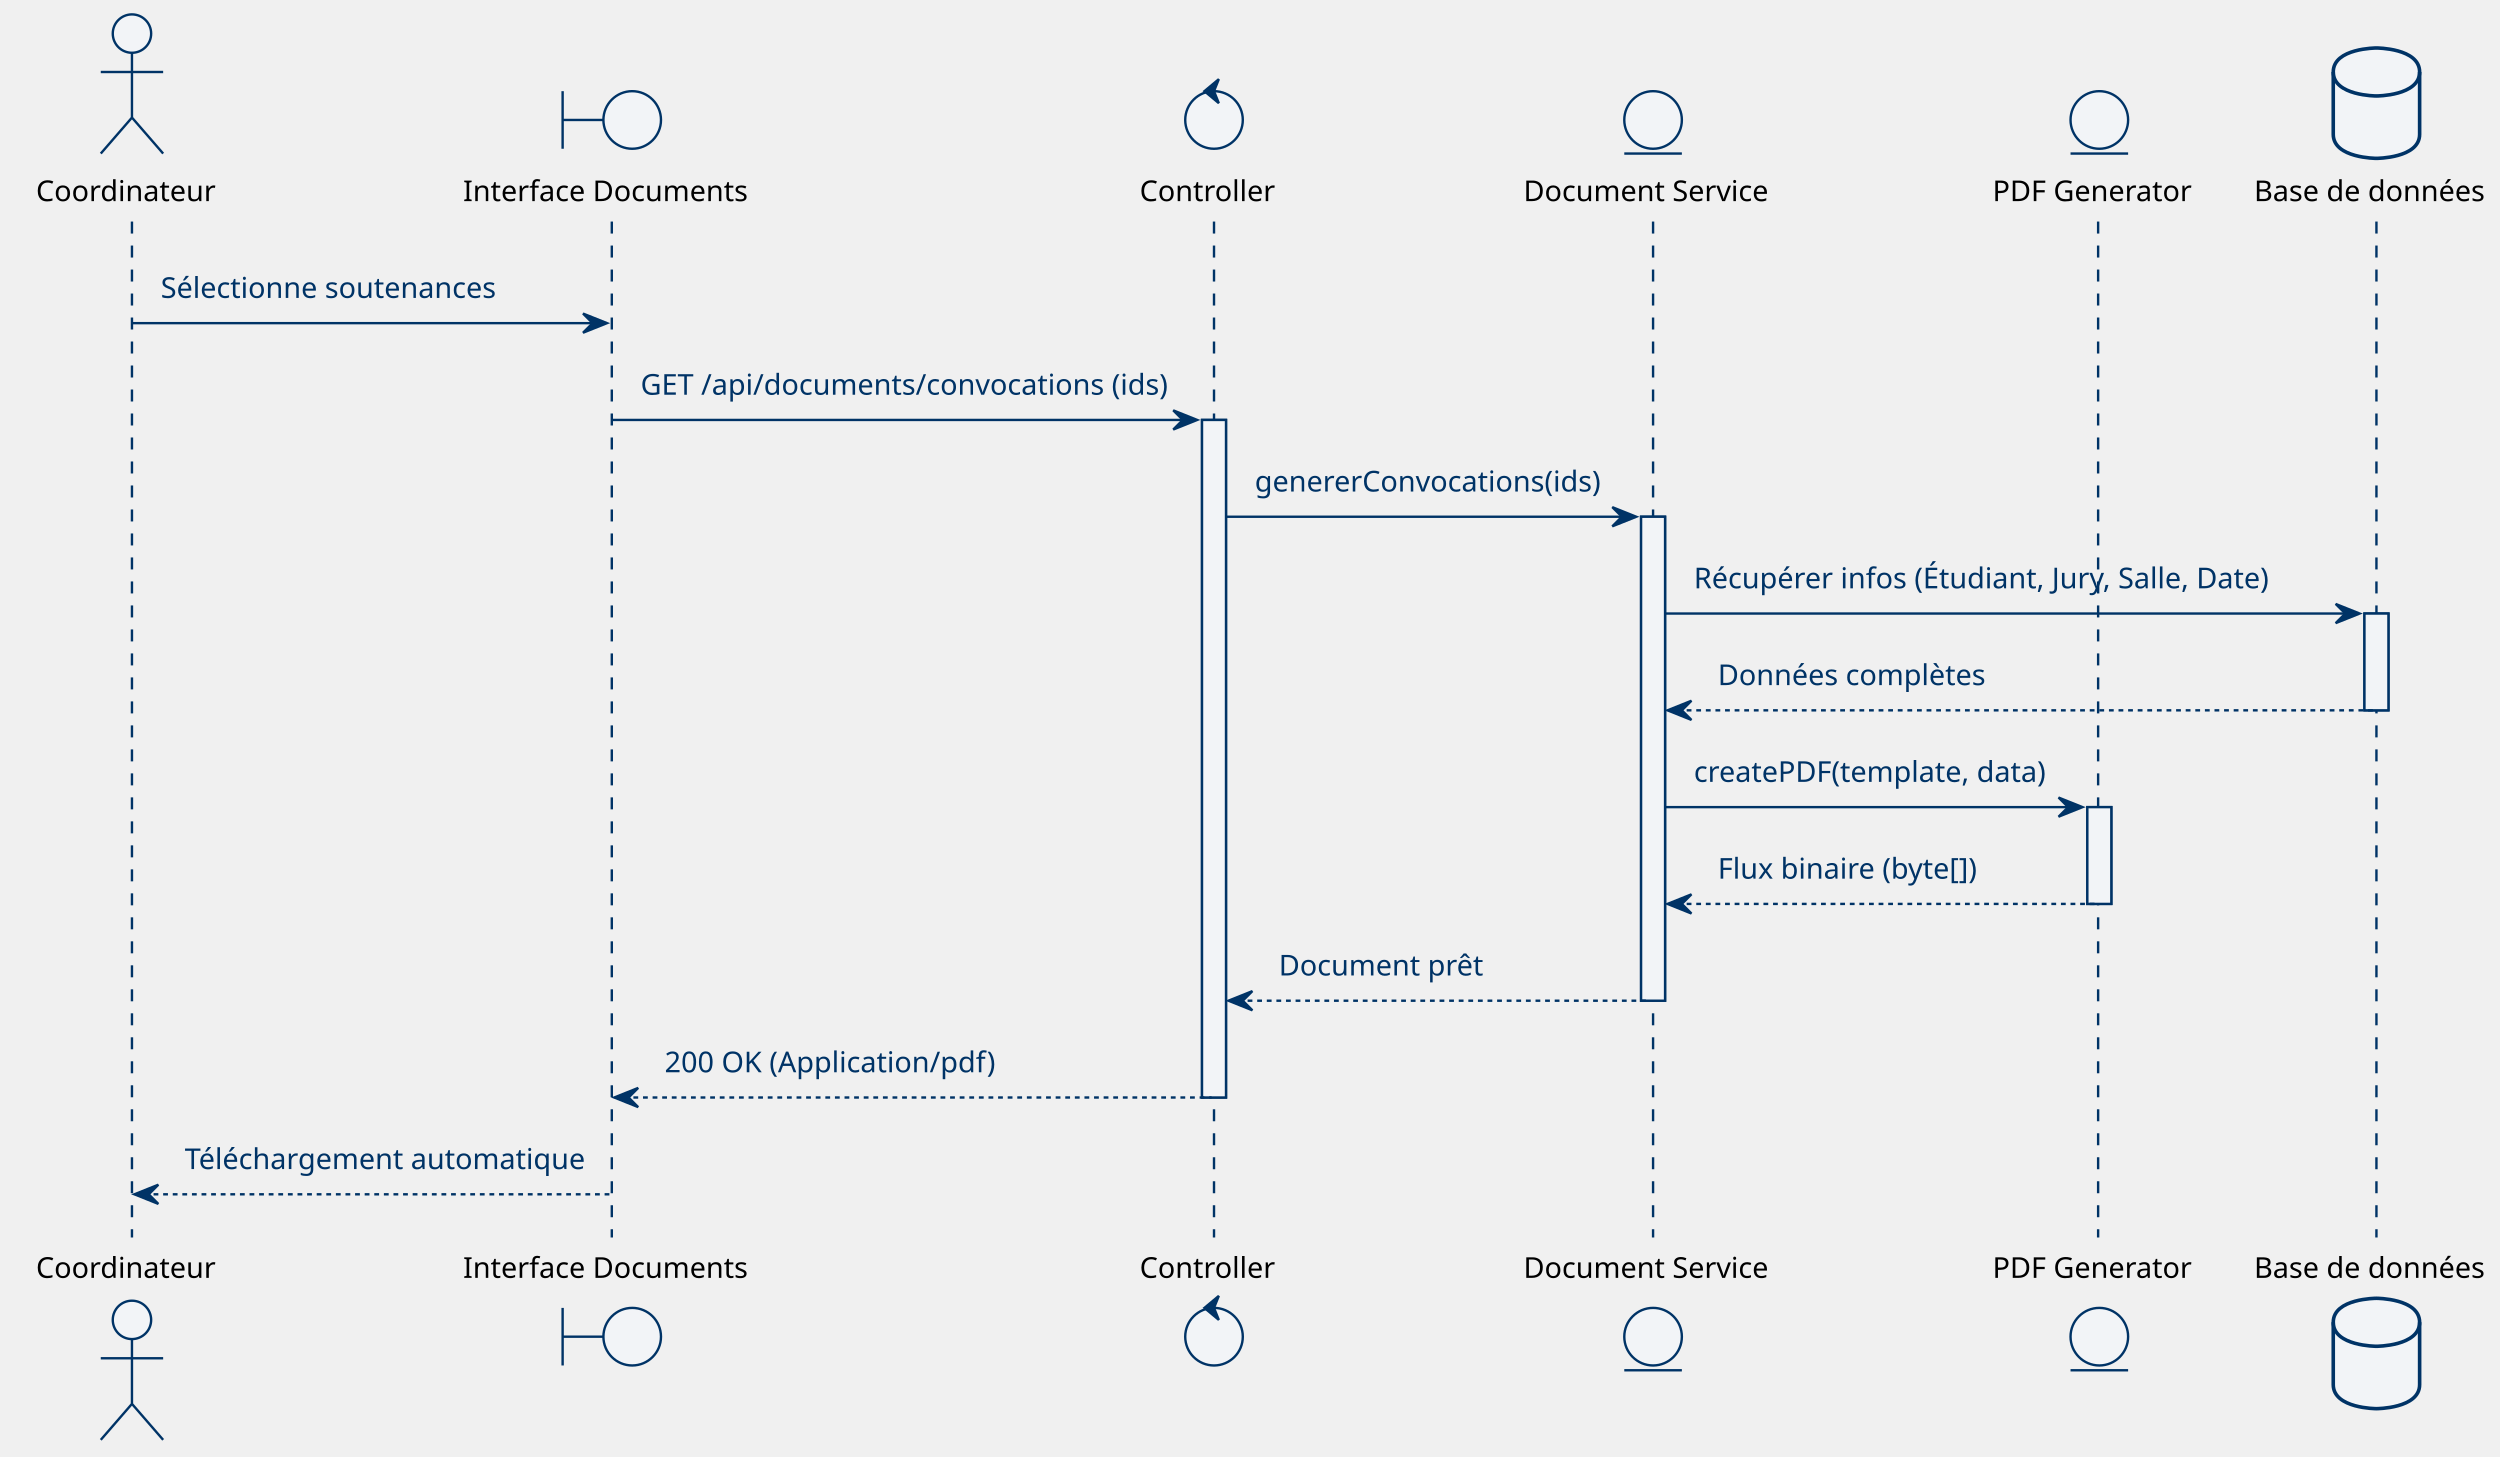
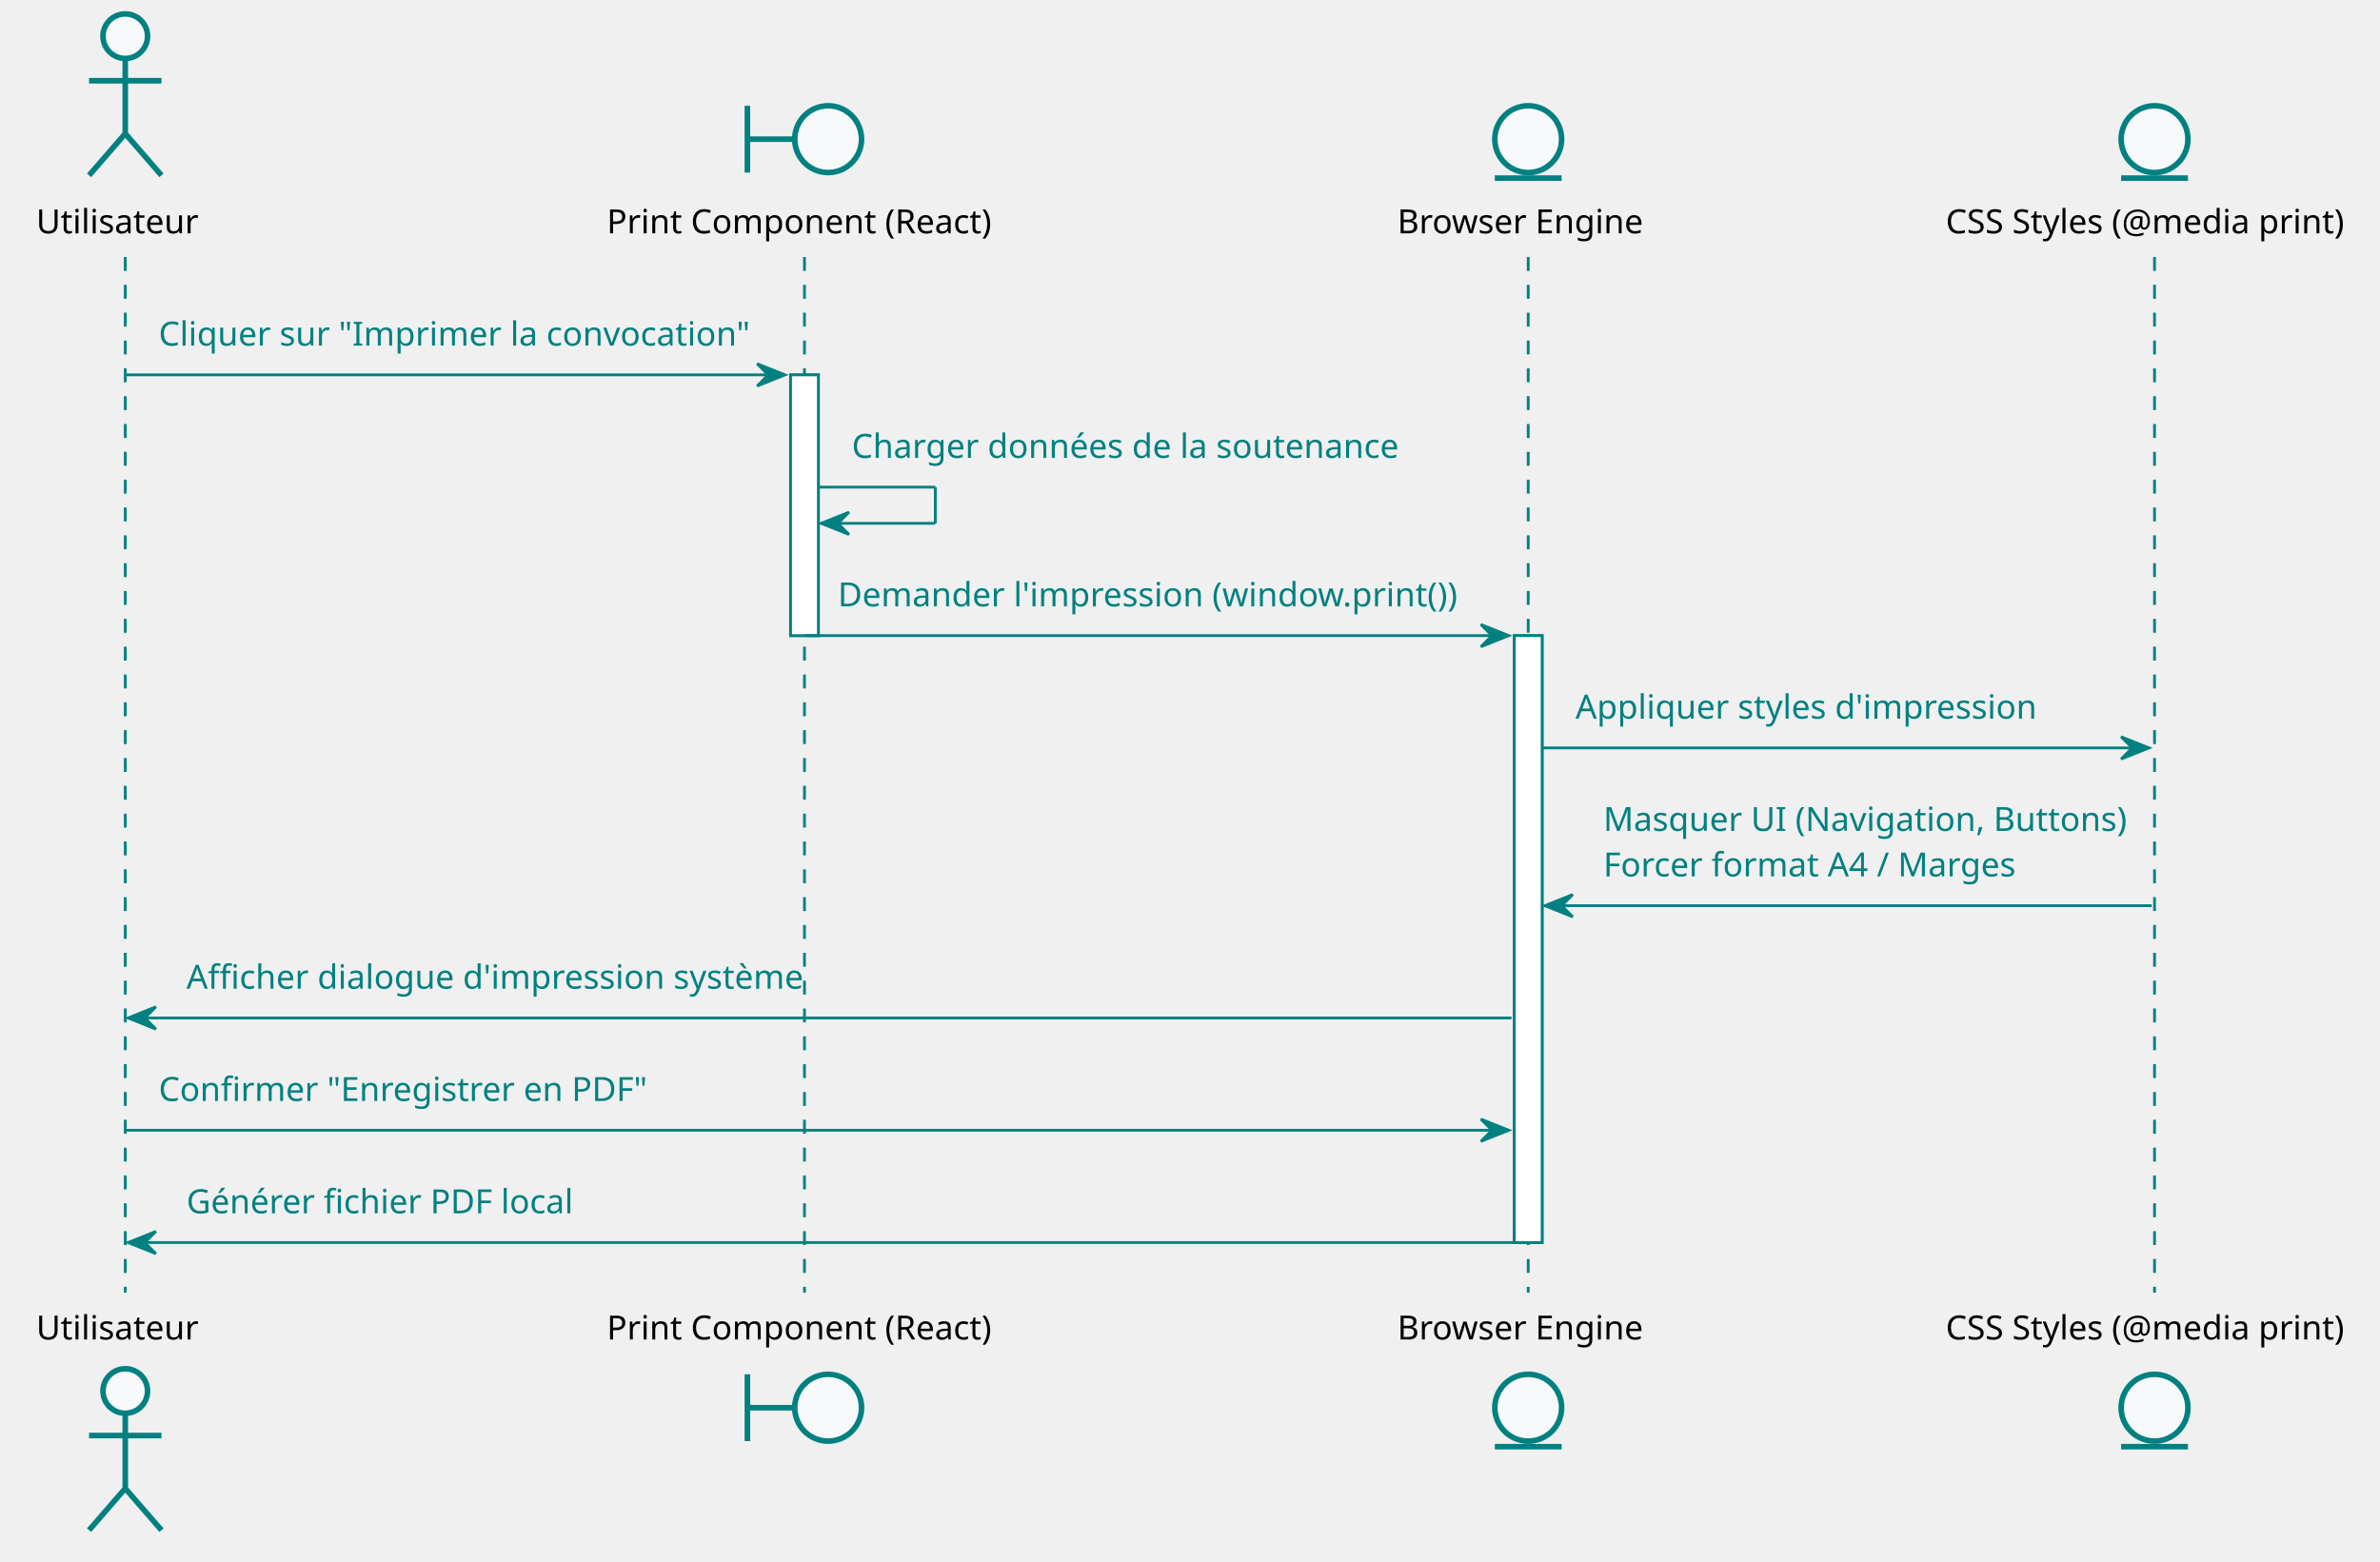
- <svg xmlns="http://www.w3.org/2000/svg" contentStyleType="text/css" height="607px" preserveAspectRatio="none" style="width:1042px;height:607px;background:#FFFFFF;" version="1.1" viewBox="0 0 1042 607" width="1042px" zoomAndPan="magnify">
+ <svg xmlns="http://www.w3.org/2000/svg" contentScriptType="application/ecmascript" contentStyleType="text/css" height="561px" preserveAspectRatio="none" style="width:855px;height:561px;" version="1.1" viewBox="0 0 855 561" width="855px" zoomAndPan="magnify">
  <defs />
  <g>
-     <rect fill="#F2F4F7" height="282.409" style="stroke:#003366;stroke-width:1.0;" width="10" x="501" y="175.032" />
-     <rect fill="#F2F4F7" height="201.721" style="stroke:#003366;stroke-width:1.0;" width="10" x="684" y="215.376" />
-     <rect fill="#F2F4F7" height="40.344" style="stroke:#003366;stroke-width:1.0;" width="10" x="870" y="336.409" />
-     <rect fill="#F2F4F7" height="40.344" style="stroke:#003366;stroke-width:1.0;" width="10" x="985.5" y="255.721" />
-     <line style="stroke:#003366;stroke-width:1.0;stroke-dasharray:5.0,5.0;" x1="55" x2="55" y1="92.344" y2="515.785" />
-     <line style="stroke:#003366;stroke-width:1.0;stroke-dasharray:5.0,5.0;" x1="255" x2="255" y1="92.344" y2="515.785" />
-     <line style="stroke:#003366;stroke-width:1.0;stroke-dasharray:5.0,5.0;" x1="506" x2="506" y1="92.344" y2="515.785" />
-     <line style="stroke:#003366;stroke-width:1.0;stroke-dasharray:5.0,5.0;" x1="689" x2="689" y1="92.344" y2="515.785" />
-     <line style="stroke:#003366;stroke-width:1.0;stroke-dasharray:5.0,5.0;" x1="874.5" x2="874.5" y1="92.344" y2="515.785" />
-     <line style="stroke:#003366;stroke-width:1.0;stroke-dasharray:5.0,5.0;" x1="990.5" x2="990.5" y1="92.344" y2="515.785" />
-     <text fill="#000000" font-family="sans-serif" font-size="12" lengthAdjust="spacing" textLength="74" x="15" y="83.828">Coordinateur</text>
-     <ellipse cx="55" cy="14" fill="#F2F4F7" rx="8" ry="8" style="stroke:#003366;stroke-width:1.0;" />
-     <path d="M55,22 L55,49 M42,30 L68,30 M55,49 L42,64 M55,49 L68,64 " fill="none" style="stroke:#003366;stroke-width:1.0;" />
-     <text fill="#000000" font-family="sans-serif" font-size="12" lengthAdjust="spacing" textLength="74" x="15" y="532.613">Coordinateur</text>
-     <ellipse cx="55" cy="550.129" fill="#F2F4F7" rx="8" ry="8" style="stroke:#003366;stroke-width:1.0;" />
-     <path d="M55,558.129 L55,585.129 M42,566.129 L68,566.129 M55,585.129 L42,600.129 M55,585.129 L68,600.129 " fill="none" style="stroke:#003366;stroke-width:1.0;" />
-     <text fill="#000000" font-family="sans-serif" font-size="12" lengthAdjust="spacing" textLength="118" x="193" y="83.828">Interface Documents</text>
-     <path d="M234.5,38 L234.5,62 M234.5,50 L251.5,50 " fill="none" style="stroke:#003366;stroke-width:1.0;" />
-     <ellipse cx="263.5" cy="50" fill="#F2F4F7" rx="12" ry="12" style="stroke:#003366;stroke-width:1.0;" />
-     <text fill="#000000" font-family="sans-serif" font-size="12" lengthAdjust="spacing" textLength="118" x="193" y="532.613">Interface Documents</text>
-     <path d="M234.5,545.129 L234.5,569.129 M234.5,557.129 L251.5,557.129 " fill="none" style="stroke:#003366;stroke-width:1.0;" />
-     <ellipse cx="263.5" cy="557.129" fill="#F2F4F7" rx="12" ry="12" style="stroke:#003366;stroke-width:1.0;" />
-     <text fill="#000000" font-family="sans-serif" font-size="12" lengthAdjust="spacing" textLength="56" x="475" y="83.828">Controller</text>
-     <ellipse cx="506" cy="50" fill="#F2F4F7" rx="12" ry="12" style="stroke:#003366;stroke-width:1.0;" />
-     <polygon fill="#003366" points="502,38,508,33,506,38,508,43,502,38" style="stroke:#003366;stroke-width:1.0;" />
-     <text fill="#000000" font-family="sans-serif" font-size="12" lengthAdjust="spacing" textLength="56" x="475" y="532.613">Controller</text>
-     <ellipse cx="506" cy="557.129" fill="#F2F4F7" rx="12" ry="12" style="stroke:#003366;stroke-width:1.0;" />
-     <polygon fill="#003366" points="502,545.129,508,540.129,506,545.129,508,550.129,502,545.129" style="stroke:#003366;stroke-width:1.0;" />
-     <text fill="#000000" font-family="sans-serif" font-size="12" lengthAdjust="spacing" textLength="102" x="635" y="83.828">Document Service</text>
-     <ellipse cx="689" cy="50" fill="#F2F4F7" rx="12" ry="12" style="stroke:#003366;stroke-width:1.0;" />
-     <line style="stroke:#003366;stroke-width:1.0;" x1="677" x2="701" y1="64" y2="64" />
-     <text fill="#000000" font-family="sans-serif" font-size="12" lengthAdjust="spacing" textLength="102" x="635" y="532.613">Document Service</text>
-     <ellipse cx="689" cy="557.129" fill="#F2F4F7" rx="12" ry="12" style="stroke:#003366;stroke-width:1.0;" />
-     <line style="stroke:#003366;stroke-width:1.0;" x1="677" x2="701" y1="571.129" y2="571.129" />
-     <text fill="#000000" font-family="sans-serif" font-size="12" lengthAdjust="spacing" textLength="83" x="830.5" y="83.828">PDF Generator</text>
-     <ellipse cx="875" cy="50" fill="#F2F4F7" rx="12" ry="12" style="stroke:#003366;stroke-width:1.0;" />
-     <line style="stroke:#003366;stroke-width:1.0;" x1="863" x2="887" y1="64" y2="64" />
-     <text fill="#000000" font-family="sans-serif" font-size="12" lengthAdjust="spacing" textLength="83" x="830.5" y="532.613">PDF Generator</text>
-     <ellipse cx="875" cy="557.129" fill="#F2F4F7" rx="12" ry="12" style="stroke:#003366;stroke-width:1.0;" />
-     <line style="stroke:#003366;stroke-width:1.0;" x1="863" x2="887" y1="571.129" y2="571.129" />
-     <text fill="#000000" font-family="sans-serif" font-size="12" lengthAdjust="spacing" textLength="96" x="939.5" y="83.828">Base de données</text>
-     <path d="M972.5,30 C972.5,20 990.5,20 990.5,20 C990.5,20 1008.5,20 1008.5,30 L1008.5,56 C1008.5,66 990.5,66 990.5,66 C990.5,66 972.5,66 972.5,56 L972.5,30 " fill="#F2F4F7" style="stroke:#003366;stroke-width:1.5;" />
-     <path d="M972.5,30 C972.5,40 990.5,40 990.5,40 C990.5,40 1008.5,40 1008.5,30 " fill="none" style="stroke:#003366;stroke-width:1.5;" />
-     <text fill="#000000" font-family="sans-serif" font-size="12" lengthAdjust="spacing" textLength="96" x="939.5" y="532.613">Base de données</text>
-     <path d="M972.5,551.129 C972.5,541.129 990.5,541.129 990.5,541.129 C990.5,541.129 1008.5,541.129 1008.5,551.129 L1008.5,577.129 C1008.5,587.129 990.5,587.129 990.5,587.129 C990.5,587.129 972.5,587.129 972.5,577.129 L972.5,551.129 " fill="#F2F4F7" style="stroke:#003366;stroke-width:1.5;" />
-     <path d="M972.5,551.129 C972.5,561.129 990.5,561.129 990.5,561.129 C990.5,561.129 1008.5,561.129 1008.5,551.129 " fill="none" style="stroke:#003366;stroke-width:1.5;" />
-     <rect fill="#F2F4F7" height="282.409" style="stroke:#003366;stroke-width:1.0;" width="10" x="501" y="175.032" />
-     <rect fill="#F2F4F7" height="201.721" style="stroke:#003366;stroke-width:1.0;" width="10" x="684" y="215.376" />
-     <rect fill="#F2F4F7" height="40.344" style="stroke:#003366;stroke-width:1.0;" width="10" x="870" y="336.409" />
-     <rect fill="#F2F4F7" height="40.344" style="stroke:#003366;stroke-width:1.0;" width="10" x="985.5" y="255.721" />
-     <polygon fill="#003366" points="243,130.688,253,134.688,243,138.688,247,134.688" style="stroke:#003366;stroke-width:1.0;" />
-     <line style="stroke:#003366;stroke-width:1.0;" x1="55" x2="249" y1="134.688" y2="134.688" />
-     <text fill="#003366" font-family="sans-serif" font-size="12" lengthAdjust="spacing" textLength="139" x="67" y="124.172">Sélectionne soutenances</text>
-     <polygon fill="#003366" points="489,171.032,499,175.032,489,179.032,493,175.032" style="stroke:#003366;stroke-width:1.0;" />
-     <line style="stroke:#003366;stroke-width:1.0;" x1="255" x2="495" y1="175.032" y2="175.032" />
-     <text fill="#003366" font-family="sans-serif" font-size="12" lengthAdjust="spacing" textLength="217" x="267" y="164.516">GET /api/documents/convocations (ids)</text>
-     <polygon fill="#003366" points="672,211.376,682,215.376,672,219.376,676,215.376" style="stroke:#003366;stroke-width:1.0;" />
-     <line style="stroke:#003366;stroke-width:1.0;" x1="511" x2="678" y1="215.376" y2="215.376" />
-     <text fill="#003366" font-family="sans-serif" font-size="12" lengthAdjust="spacing" textLength="144" x="523" y="204.86">genererConvocations(ids)</text>
-     <polygon fill="#003366" points="973.5,251.721,983.5,255.721,973.5,259.721,977.5,255.721" style="stroke:#003366;stroke-width:1.0;" />
-     <line style="stroke:#003366;stroke-width:1.0;" x1="694" x2="979.5" y1="255.721" y2="255.721" />
-     <text fill="#003366" font-family="sans-serif" font-size="12" lengthAdjust="spacing" textLength="238" x="706" y="245.204">Récupérer infos (Étudiant, Jury, Salle, Date)</text>
-     <polygon fill="#003366" points="705,292.065,695,296.065,705,300.065,701,296.065" style="stroke:#003366;stroke-width:1.0;" />
-     <line style="stroke:#003366;stroke-width:1.0;stroke-dasharray:2.0,2.0;" x1="699" x2="989.5" y1="296.065" y2="296.065" />
-     <text fill="#003366" font-family="sans-serif" font-size="12" lengthAdjust="spacing" textLength="111" x="716" y="285.549">Données complètes</text>
-     <polygon fill="#003366" points="858,332.409,868,336.409,858,340.409,862,336.409" style="stroke:#003366;stroke-width:1.0;" />
-     <line style="stroke:#003366;stroke-width:1.0;" x1="694" x2="864" y1="336.409" y2="336.409" />
-     <text fill="#003366" font-family="sans-serif" font-size="12" lengthAdjust="spacing" textLength="147" x="706" y="325.893">createPDF(template, data)</text>
-     <polygon fill="#003366" points="705,372.753,695,376.753,705,380.753,701,376.753" style="stroke:#003366;stroke-width:1.0;" />
-     <line style="stroke:#003366;stroke-width:1.0;stroke-dasharray:2.0,2.0;" x1="699" x2="874" y1="376.753" y2="376.753" />
-     <text fill="#003366" font-family="sans-serif" font-size="12" lengthAdjust="spacing" textLength="107" x="716" y="366.237">Flux binaire (byte[])</text>
-     <polygon fill="#003366" points="522,413.097,512,417.097,522,421.097,518,417.097" style="stroke:#003366;stroke-width:1.0;" />
-     <line style="stroke:#003366;stroke-width:1.0;stroke-dasharray:2.0,2.0;" x1="516" x2="688" y1="417.097" y2="417.097" />
-     <text fill="#003366" font-family="sans-serif" font-size="12" lengthAdjust="spacing" textLength="84" x="533" y="406.581">Document prêt</text>
-     <polygon fill="#003366" points="266,453.441,256,457.441,266,461.441,262,457.441" style="stroke:#003366;stroke-width:1.0;" />
-     <line style="stroke:#003366;stroke-width:1.0;stroke-dasharray:2.0,2.0;" x1="260" x2="505" y1="457.441" y2="457.441" />
-     <text fill="#003366" font-family="sans-serif" font-size="12" lengthAdjust="spacing" textLength="135" x="277" y="446.925">200 OK (Application/pdf)</text>
-     <polygon fill="#003366" points="66,493.785,56,497.785,66,501.785,62,497.785" style="stroke:#003366;stroke-width:1.0;" />
-     <line style="stroke:#003366;stroke-width:1.0;stroke-dasharray:2.0,2.0;" x1="60" x2="254" y1="497.785" y2="497.785" />
-     <text fill="#003366" font-family="sans-serif" font-size="12" lengthAdjust="spacing" textLength="166" x="77" y="487.269">Téléchargement automatique</text>
+     <rect fill="#FFFFFF" height="93.688" style="stroke: #008080; stroke-width: 1.0;" width="10" x="284" y="134.688" />
+     <rect fill="#FFFFFF" height="218.065" style="stroke: #008080; stroke-width: 1.0;" width="10" x="544" y="228.376" />
+     <line style="stroke: #008080; stroke-width: 1.0; stroke-dasharray: 5.0,5.0;" x1="45" x2="45" y1="92.344" y2="464.441" />
+     <line style="stroke: #008080; stroke-width: 1.0; stroke-dasharray: 5.0,5.0;" x1="289" x2="289" y1="92.344" y2="464.441" />
+     <line style="stroke: #008080; stroke-width: 1.0; stroke-dasharray: 5.0,5.0;" x1="549" x2="549" y1="92.344" y2="464.441" />
+     <line style="stroke: #008080; stroke-width: 1.0; stroke-dasharray: 5.0,5.0;" x1="774" x2="774" y1="92.344" y2="464.441" />
+     <text fill="#000000" font-family="sans-serif" font-size="12" lengthAdjust="spacingAndGlyphs" textLength="58" x="13" y="83.828">Utilisateur</text>
+     <ellipse cx="45" cy="13" fill="#F8F9FA" rx="8" ry="8" style="stroke: #008080; stroke-width: 2.0;" />
+     <path d="M45,21 L45,48 M32,29 L58,29 M45,48 L32,63 M45,48 L58,63 " fill="none" style="stroke: #008080; stroke-width: 2.0;" />
+     <text fill="#000000" font-family="sans-serif" font-size="12" lengthAdjust="spacingAndGlyphs" textLength="58" x="13" y="481.269">Utilisateur</text>
+     <ellipse cx="45" cy="499.785" fill="#F8F9FA" rx="8" ry="8" style="stroke: #008080; stroke-width: 2.0;" />
+     <path d="M45,507.785 L45,534.785 M32,515.785 L58,515.785 M45,534.785 L32,549.785 M45,534.785 L58,549.785 " fill="none" style="stroke: #008080; stroke-width: 2.0;" />
+     <text fill="#000000" font-family="sans-serif" font-size="12" lengthAdjust="spacingAndGlyphs" textLength="136" x="218" y="83.828">Print Component (React)</text>
+     <path d="M268.5,38 L268.5,62 M268.5,50 L285.5,50 " fill="none" style="stroke: #008080; stroke-width: 2.0;" />
+     <ellipse cx="297.5" cy="50" fill="#F8F9FA" rx="12" ry="12" style="stroke: #008080; stroke-width: 2.0;" />
+     <text fill="#000000" font-family="sans-serif" font-size="12" lengthAdjust="spacingAndGlyphs" textLength="136" x="218" y="481.269">Print Component (React)</text>
+     <path d="M268.5,493.785 L268.5,517.785 M268.5,505.785 L285.5,505.785 " fill="none" style="stroke: #008080; stroke-width: 2.0;" />
+     <ellipse cx="297.5" cy="505.785" fill="#F8F9FA" rx="12" ry="12" style="stroke: #008080; stroke-width: 2.0;" />
+     <text fill="#000000" font-family="sans-serif" font-size="12" lengthAdjust="spacingAndGlyphs" textLength="88" x="502" y="83.828">Browser Engine</text>
+     <ellipse cx="549" cy="50" fill="#F8F9FA" rx="12" ry="12" style="stroke: #008080; stroke-width: 2.0;" />
+     <line style="stroke: #008080; stroke-width: 2.0;" x1="537" x2="561" y1="64" y2="64" />
+     <text fill="#000000" font-family="sans-serif" font-size="12" lengthAdjust="spacingAndGlyphs" textLength="88" x="502" y="481.269">Browser Engine</text>
+     <ellipse cx="549" cy="505.785" fill="#F8F9FA" rx="12" ry="12" style="stroke: #008080; stroke-width: 2.0;" />
+     <line style="stroke: #008080; stroke-width: 2.0;" x1="537" x2="561" y1="519.785" y2="519.785" />
+     <text fill="#000000" font-family="sans-serif" font-size="12" lengthAdjust="spacingAndGlyphs" textLength="144" x="699" y="83.828">CSS Styles (@media print)</text>
+     <ellipse cx="774" cy="50" fill="#F8F9FA" rx="12" ry="12" style="stroke: #008080; stroke-width: 2.0;" />
+     <line style="stroke: #008080; stroke-width: 2.0;" x1="762" x2="786" y1="64" y2="64" />
+     <text fill="#000000" font-family="sans-serif" font-size="12" lengthAdjust="spacingAndGlyphs" textLength="144" x="699" y="481.269">CSS Styles (@media print)</text>
+     <ellipse cx="774" cy="505.785" fill="#F8F9FA" rx="12" ry="12" style="stroke: #008080; stroke-width: 2.0;" />
+     <line style="stroke: #008080; stroke-width: 2.0;" x1="762" x2="786" y1="519.785" y2="519.785" />
+     <rect fill="#FFFFFF" height="93.688" style="stroke: #008080; stroke-width: 1.0;" width="10" x="284" y="134.688" />
+     <rect fill="#FFFFFF" height="218.065" style="stroke: #008080; stroke-width: 1.0;" width="10" x="544" y="228.376" />
+     <polygon fill="#008080" points="272,130.688,282,134.688,272,138.688,276,134.688" style="stroke: #008080; stroke-width: 1.0;" />
+     <line style="stroke: #008080; stroke-width: 1.0;" x1="45" x2="278" y1="134.688" y2="134.688" />
+     <text fill="#008080" font-family="sans-serif" font-size="12" lengthAdjust="spacingAndGlyphs" textLength="210" x="57" y="124.172">Cliquer sur "Imprimer la convocation"</text>
+     <line style="stroke: #008080; stroke-width: 1.0;" x1="294" x2="336" y1="175.032" y2="175.032" />
+     <line style="stroke: #008080; stroke-width: 1.0;" x1="336" x2="336" y1="175.032" y2="188.032" />
+     <line style="stroke: #008080; stroke-width: 1.0;" x1="295" x2="336" y1="188.032" y2="188.032" />
+     <polygon fill="#008080" points="305,184.032,295,188.032,305,192.032,301,188.032" style="stroke: #008080; stroke-width: 1.0;" />
+     <text fill="#008080" font-family="sans-serif" font-size="12" lengthAdjust="spacingAndGlyphs" textLength="195" x="306" y="164.516">Charger données de la soutenance</text>
+     <polygon fill="#008080" points="532,224.376,542,228.376,532,232.376,536,228.376" style="stroke: #008080; stroke-width: 1.0;" />
+     <line style="stroke: #008080; stroke-width: 1.0;" x1="289" x2="538" y1="228.376" y2="228.376" />
+     <text fill="#008080" font-family="sans-serif" font-size="12" lengthAdjust="spacingAndGlyphs" textLength="221" x="301" y="217.86">Demander l'impression (window.print())</text>
+     <polygon fill="#008080" points="762,264.721,772,268.721,762,272.721,766,268.721" style="stroke: #008080; stroke-width: 1.0;" />
+     <line style="stroke: #008080; stroke-width: 1.0;" x1="554" x2="768" y1="268.721" y2="268.721" />
+     <text fill="#008080" font-family="sans-serif" font-size="12" lengthAdjust="spacingAndGlyphs" textLength="164" x="566" y="258.204">Appliquer styles d'impression</text>
+     <polygon fill="#008080" points="565,321.409,555,325.409,565,329.409,561,325.409" style="stroke: #008080; stroke-width: 1.0;" />
+     <line style="stroke: #008080; stroke-width: 1.0;" x1="559" x2="773" y1="325.409" y2="325.409" />
+     <text fill="#008080" font-family="sans-serif" font-size="12" lengthAdjust="spacingAndGlyphs" textLength="186" x="576" y="298.549">Masquer UI (Navigation, Buttons)</text>
+     <text fill="#008080" font-family="sans-serif" font-size="12" lengthAdjust="spacingAndGlyphs" textLength="148" x="576" y="314.893">Forcer format A4 / Marges</text>
+     <polygon fill="#008080" points="56,361.753,46,365.753,56,369.753,52,365.753" style="stroke: #008080; stroke-width: 1.0;" />
+     <line style="stroke: #008080; stroke-width: 1.0;" x1="50" x2="543" y1="365.753" y2="365.753" />
+     <text fill="#008080" font-family="sans-serif" font-size="12" lengthAdjust="spacingAndGlyphs" textLength="220" x="67" y="355.237">Afficher dialogue d'impression système</text>
+     <polygon fill="#008080" points="532,402.097,542,406.097,532,410.097,536,406.097" style="stroke: #008080; stroke-width: 1.0;" />
+     <line style="stroke: #008080; stroke-width: 1.0;" x1="45" x2="538" y1="406.097" y2="406.097" />
+     <text fill="#008080" font-family="sans-serif" font-size="12" lengthAdjust="spacingAndGlyphs" textLength="175" x="57" y="395.581">Confirmer "Enregistrer en PDF"</text>
+     <polygon fill="#008080" points="56,442.441,46,446.441,56,450.441,52,446.441" style="stroke: #008080; stroke-width: 1.0;" />
+     <line style="stroke: #008080; stroke-width: 1.0;" x1="50" x2="548" y1="446.441" y2="446.441" />
+     <text fill="#008080" font-family="sans-serif" font-size="12" lengthAdjust="spacingAndGlyphs" textLength="139" x="67" y="435.925">Générer fichier PDF local</text>
  </g>
</svg>
